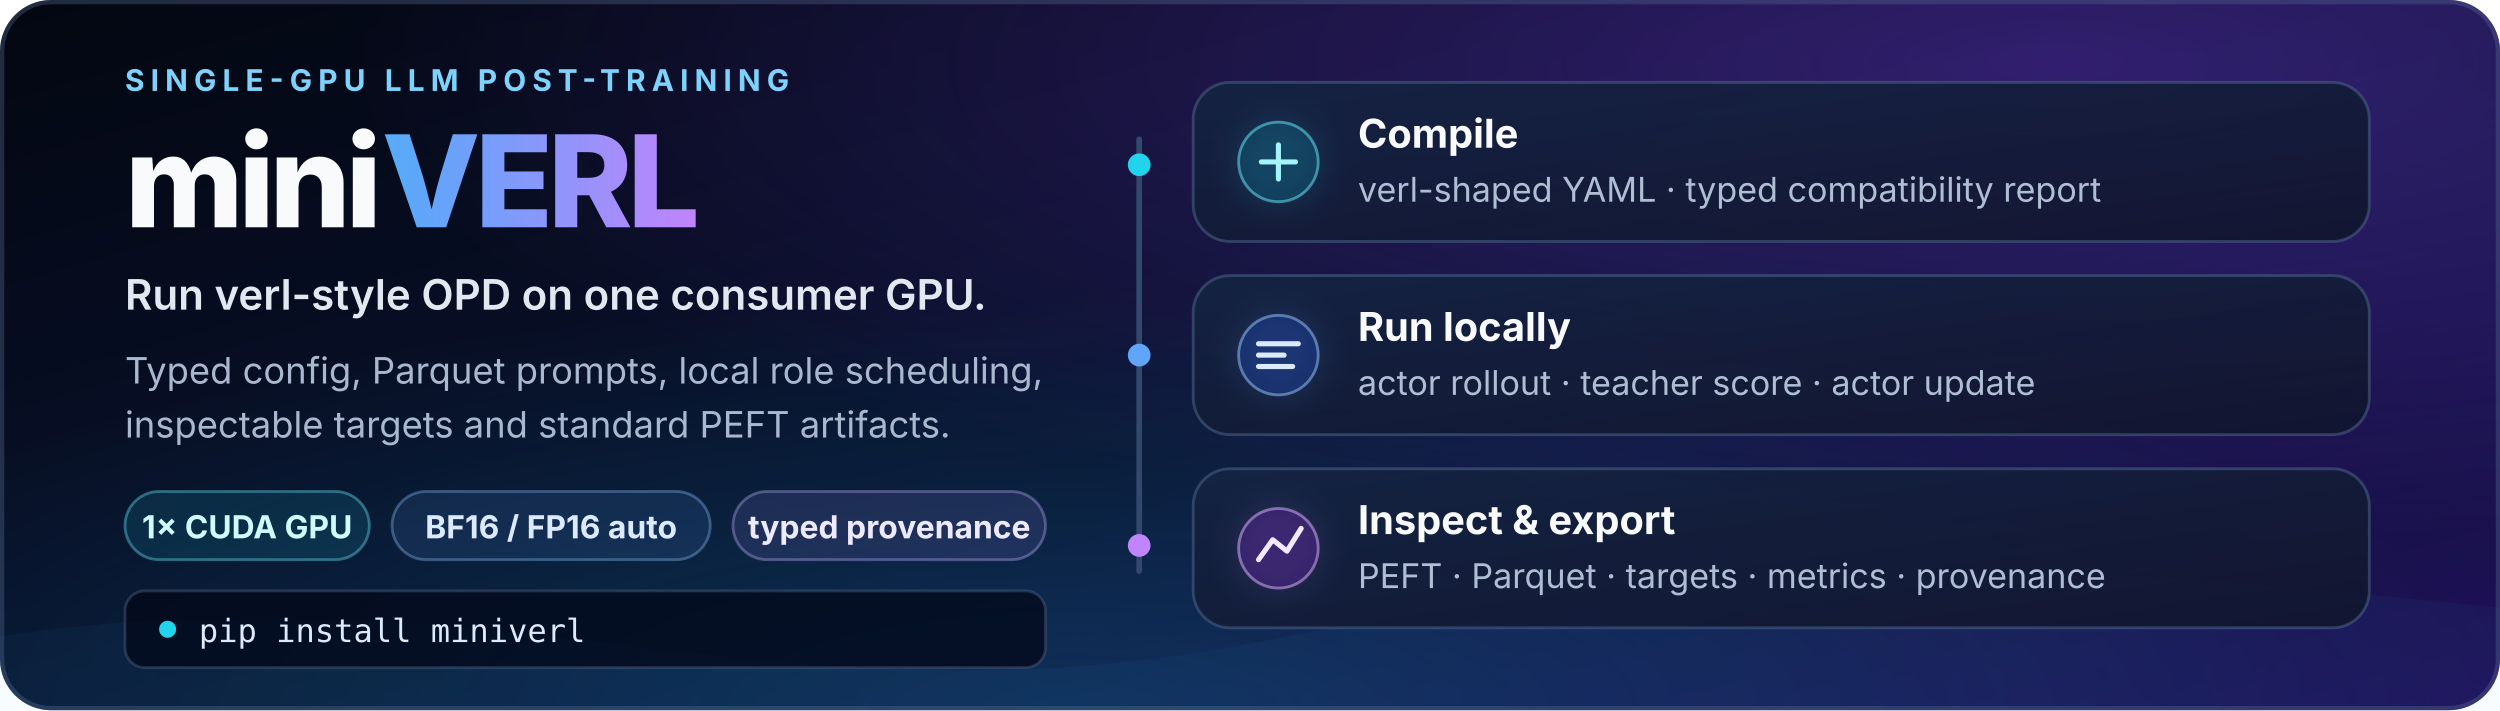
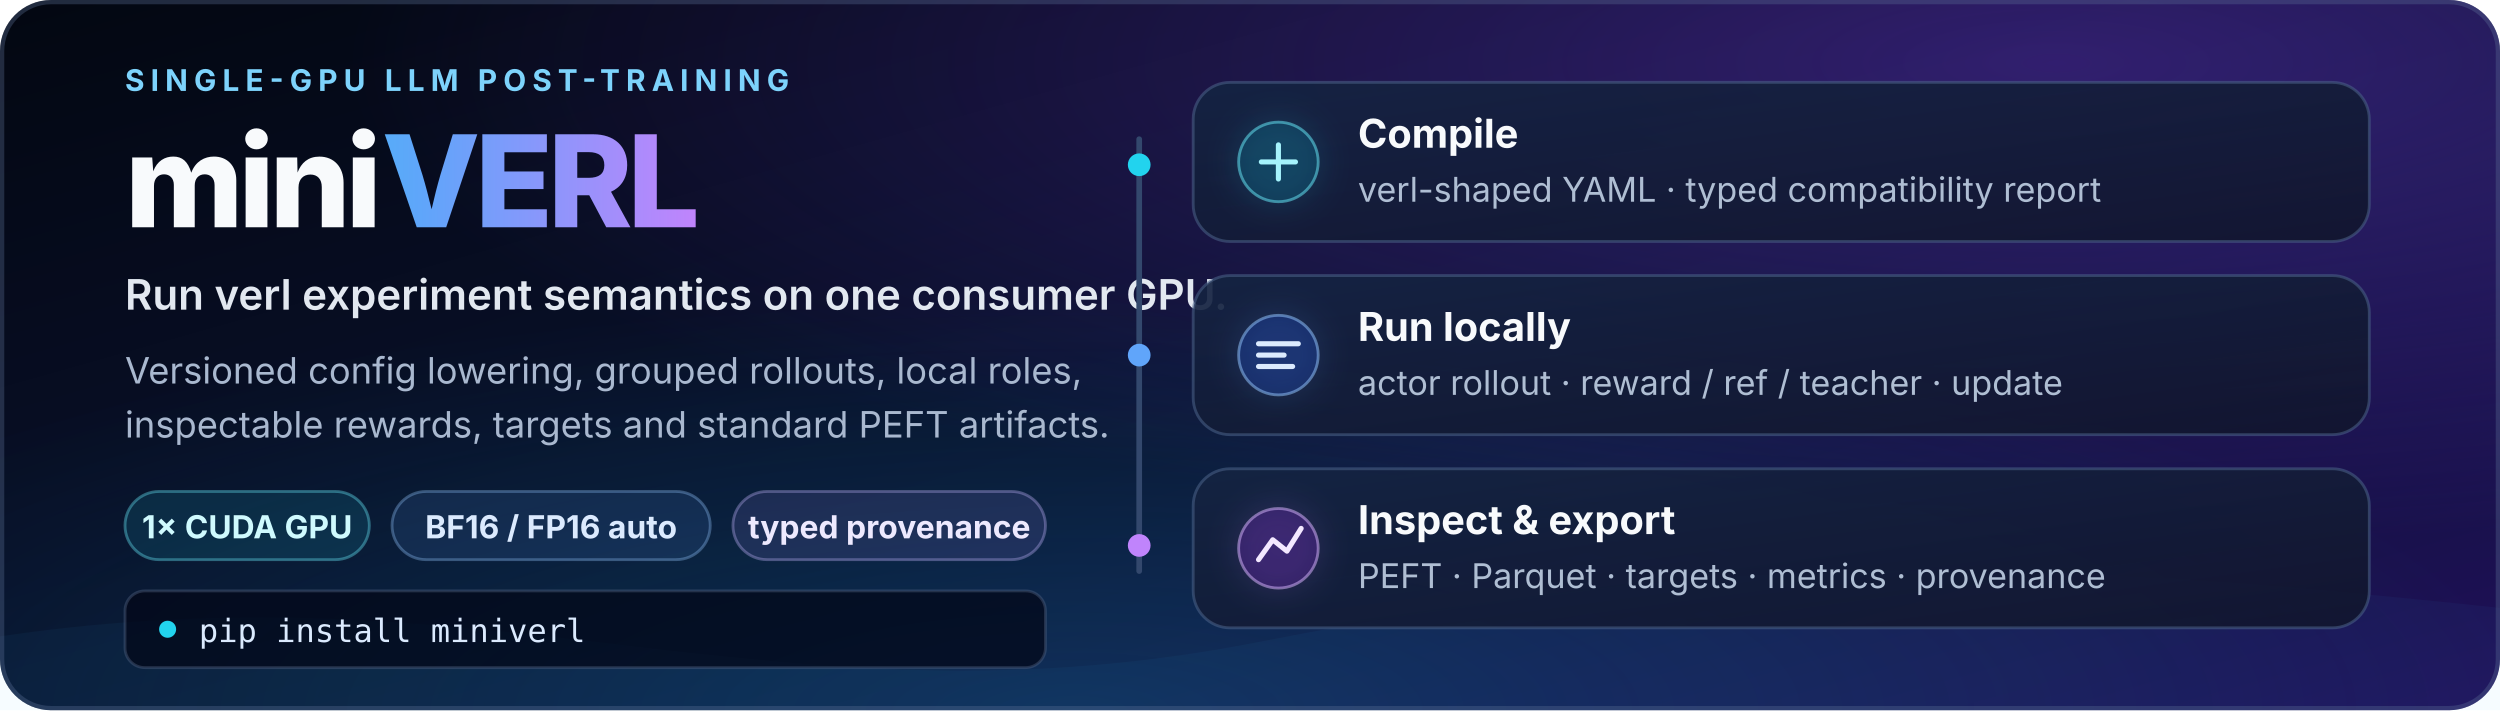
<svg xmlns="http://www.w3.org/2000/svg" viewBox="0 0 880 250" width="880" height="250" role="img" aria-labelledby="banner-title banner-desc">
  <defs>
    <linearGradient id="bg" x1="0" y1="0" x2="1" y2="1">
      <stop offset="0%" stop-color="#030711" />
      <stop offset="55%" stop-color="#0a1230" />
      <stop offset="100%" stop-color="#20105a" />
    </linearGradient>
    <linearGradient id="brand" x1="0" y1="0" x2="1" y2="0">
      <stop offset="0%" stop-color="#22d3ee" />
      <stop offset="52%" stop-color="#60a5fa" />
      <stop offset="100%" stop-color="#c084fc" />
    </linearGradient>
    <linearGradient id="card" x1="0" y1="0" x2="1" y2="1">
      <stop offset="0%" stop-color="#142342" stop-opacity=".92" />
      <stop offset="100%" stop-color="#11152c" stop-opacity=".88" />
    </linearGradient>
    <radialGradient id="violet-glow" cx="82%" cy="9%" r="68%">
      <stop offset="0%" stop-color="#7c3aed" stop-opacity=".35" />
      <stop offset="100%" stop-color="#7c3aed" stop-opacity="0" />
    </radialGradient>
    <radialGradient id="cyan-glow" cx="43%" cy="100%" r="58%">
      <stop offset="0%" stop-color="#0891b2" stop-opacity=".24" />
      <stop offset="100%" stop-color="#0891b2" stop-opacity="0" />
    </radialGradient>
    <filter id="soft-glow" x="-80%" y="-80%" width="260%" height="260%">
      <feGaussianBlur stdDeviation="5" />
    </filter>
  </defs>
  <rect width="880" height="250" rx="18" fill="url(#bg)" />
  <rect width="880" height="250" rx="18" fill="url(#violet-glow)" />
  <rect width="880" height="250" rx="18" fill="url(#cyan-glow)" />
  <path d="M0 224 C176 198 274 259 443 226 S710 196 880 214 V250 H0Z" fill="#38bdf8" opacity=".045" />
  <rect x=".75" y=".75" width="878.5" height="248.5" rx="17.25" fill="none" stroke="#5b7198" stroke-opacity=".34" stroke-width="1.5" />
  <g font-family="Inter, ui-sans-serif, system-ui, -apple-system, Segoe UI, sans-serif">
    <text x="44" y="32" font-size="10.5" font-weight="750" letter-spacing="2.15" fill="#7dd3fc">
      SINGLE-GPU LLM POST-TRAINING
    </text>
    <text x="44" y="80" font-size="45" font-weight="790" letter-spacing="-1.8" fill="#f8fafc">
      mini<tspan fill="url(#brand)">VERL</tspan>
    </text>
    <text x="44" y="109" font-size="14.8" font-weight="570" fill="#e2e8f0">
-       Run verl-style OPD on one consumer GPU.
+       Run verl experiment semantics on one consumer GPU.
    </text>
    <text x="44" y="135" font-size="12.8" fill="#a9b8cf">
-       Typed config, Parquet prompts, local role scheduling,
+       Versioned config lowering, grouped rollouts, local roles,
    </text>
    <text x="44" y="154" font-size="12.8" fill="#a9b8cf">
-       inspectable targets and standard PEFT artifacts.
+       inspectable rewards, targets and standard PEFT artifacts.
    </text>
    <g font-size="11.2" font-weight="680">
      <rect x="44" y="173" width="86" height="24" rx="12" fill="#22d3ee" fill-opacity=".12" stroke="#67e8f9" stroke-opacity=".38" />
      <text x="87" y="189.5" text-anchor="middle" fill="#cffafe">1× CUDA GPU</text>
      <rect x="138" y="173" width="112" height="24" rx="12" fill="#60a5fa" fill-opacity=".12" stroke="#93c5fd" stroke-opacity=".34" />
      <text x="194" y="189.5" text-anchor="middle" fill="#dbeafe">BF16 / FP16 auto</text>
      <rect x="258" y="173" width="110" height="24" rx="12" fill="#a78bfa" fill-opacity=".13" stroke="#c4b5fd" stroke-opacity=".35" />
      <text x="313" y="189.5" text-anchor="middle" fill="#ede9fe">typed provenance</text>
    </g>
    <rect x="44" y="208" width="324" height="27" rx="7" fill="#020617" fill-opacity=".72" stroke="#516381" stroke-opacity=".42" />
    <circle cx="59" cy="221.5" r="3" fill="#22d3ee" />
    <text x="70" y="226" font-family="ui-monospace, SFMono-Regular, Menlo, Consolas, monospace" font-size="11.3" fill="#dbeafe">pip install miniverl</text>
    <path d="M401 49 V201" fill="none" stroke="#33486d" stroke-width="2" stroke-linecap="round" />
    <circle cx="401" cy="58" r="4" fill="#22d3ee" />
    <circle cx="401" cy="125" r="4" fill="#60a5fa" />
    <circle cx="401" cy="192" r="4" fill="#c084fc" />
    <g>
      <rect x="420" y="29" width="414" height="56" rx="13" fill="url(#card)" stroke="#4c6388" stroke-opacity=".55" />
      <circle cx="450" cy="57" r="16" fill="#22d3ee" opacity=".12" filter="url(#soft-glow)" />
      <circle cx="450" cy="57" r="14" fill="#0e7490" fill-opacity=".28" stroke="#67e8f9" stroke-opacity=".52" />
      <path d="M444 57h12M450 51v12" stroke="#a5f3fc" stroke-width="1.8" stroke-linecap="round" />
      <text x="478" y="52" font-size="14" font-weight="720" fill="#f8fafc">Compile</text>
      <text x="478" y="71" font-size="12" fill="#afbed3">verl-shaped YAML · typed compatibility report</text>
    </g>
    <g>
      <rect x="420" y="97" width="414" height="56" rx="13" fill="url(#card)" stroke="#4c6388" stroke-opacity=".55" />
      <circle cx="450" cy="125" r="16" fill="#60a5fa" opacity=".12" filter="url(#soft-glow)" />
      <circle cx="450" cy="125" r="14" fill="#1d4ed8" fill-opacity=".25" stroke="#93c5fd" stroke-opacity=".52" />
      <path d="M443 121h14M443 125h9M443 129h12" stroke="#dbeafe" stroke-width="1.8" stroke-linecap="round" />
      <text x="478" y="120" font-size="14" font-weight="720" fill="#f8fafc">Run locally</text>
-       <text x="478" y="139" font-size="12" fill="#afbed3">actor rollout · teacher score · actor update</text>
+       <text x="478" y="139" font-size="12" fill="#afbed3">actor rollout · reward / ref / teacher · update</text>
    </g>
    <g>
      <rect x="420" y="165" width="414" height="56" rx="13" fill="url(#card)" stroke="#4c6388" stroke-opacity=".55" />
      <circle cx="450" cy="193" r="16" fill="#c084fc" opacity=".12" filter="url(#soft-glow)" />
      <circle cx="450" cy="193" r="14" fill="#7e22ce" fill-opacity=".25" stroke="#d8b4fe" stroke-opacity=".52" />
      <path d="M443 197l5-7 5 4 5-8" fill="none" stroke="#f3e8ff" stroke-width="1.8" stroke-linecap="round" stroke-linejoin="round" />
      <text x="478" y="188" font-size="14" font-weight="720" fill="#f8fafc">Inspect &amp; export</text>
      <text x="478" y="207" font-size="12" fill="#afbed3">PEFT · Parquet · targets · metrics · provenance</text>
    </g>
  </g>
</svg>
